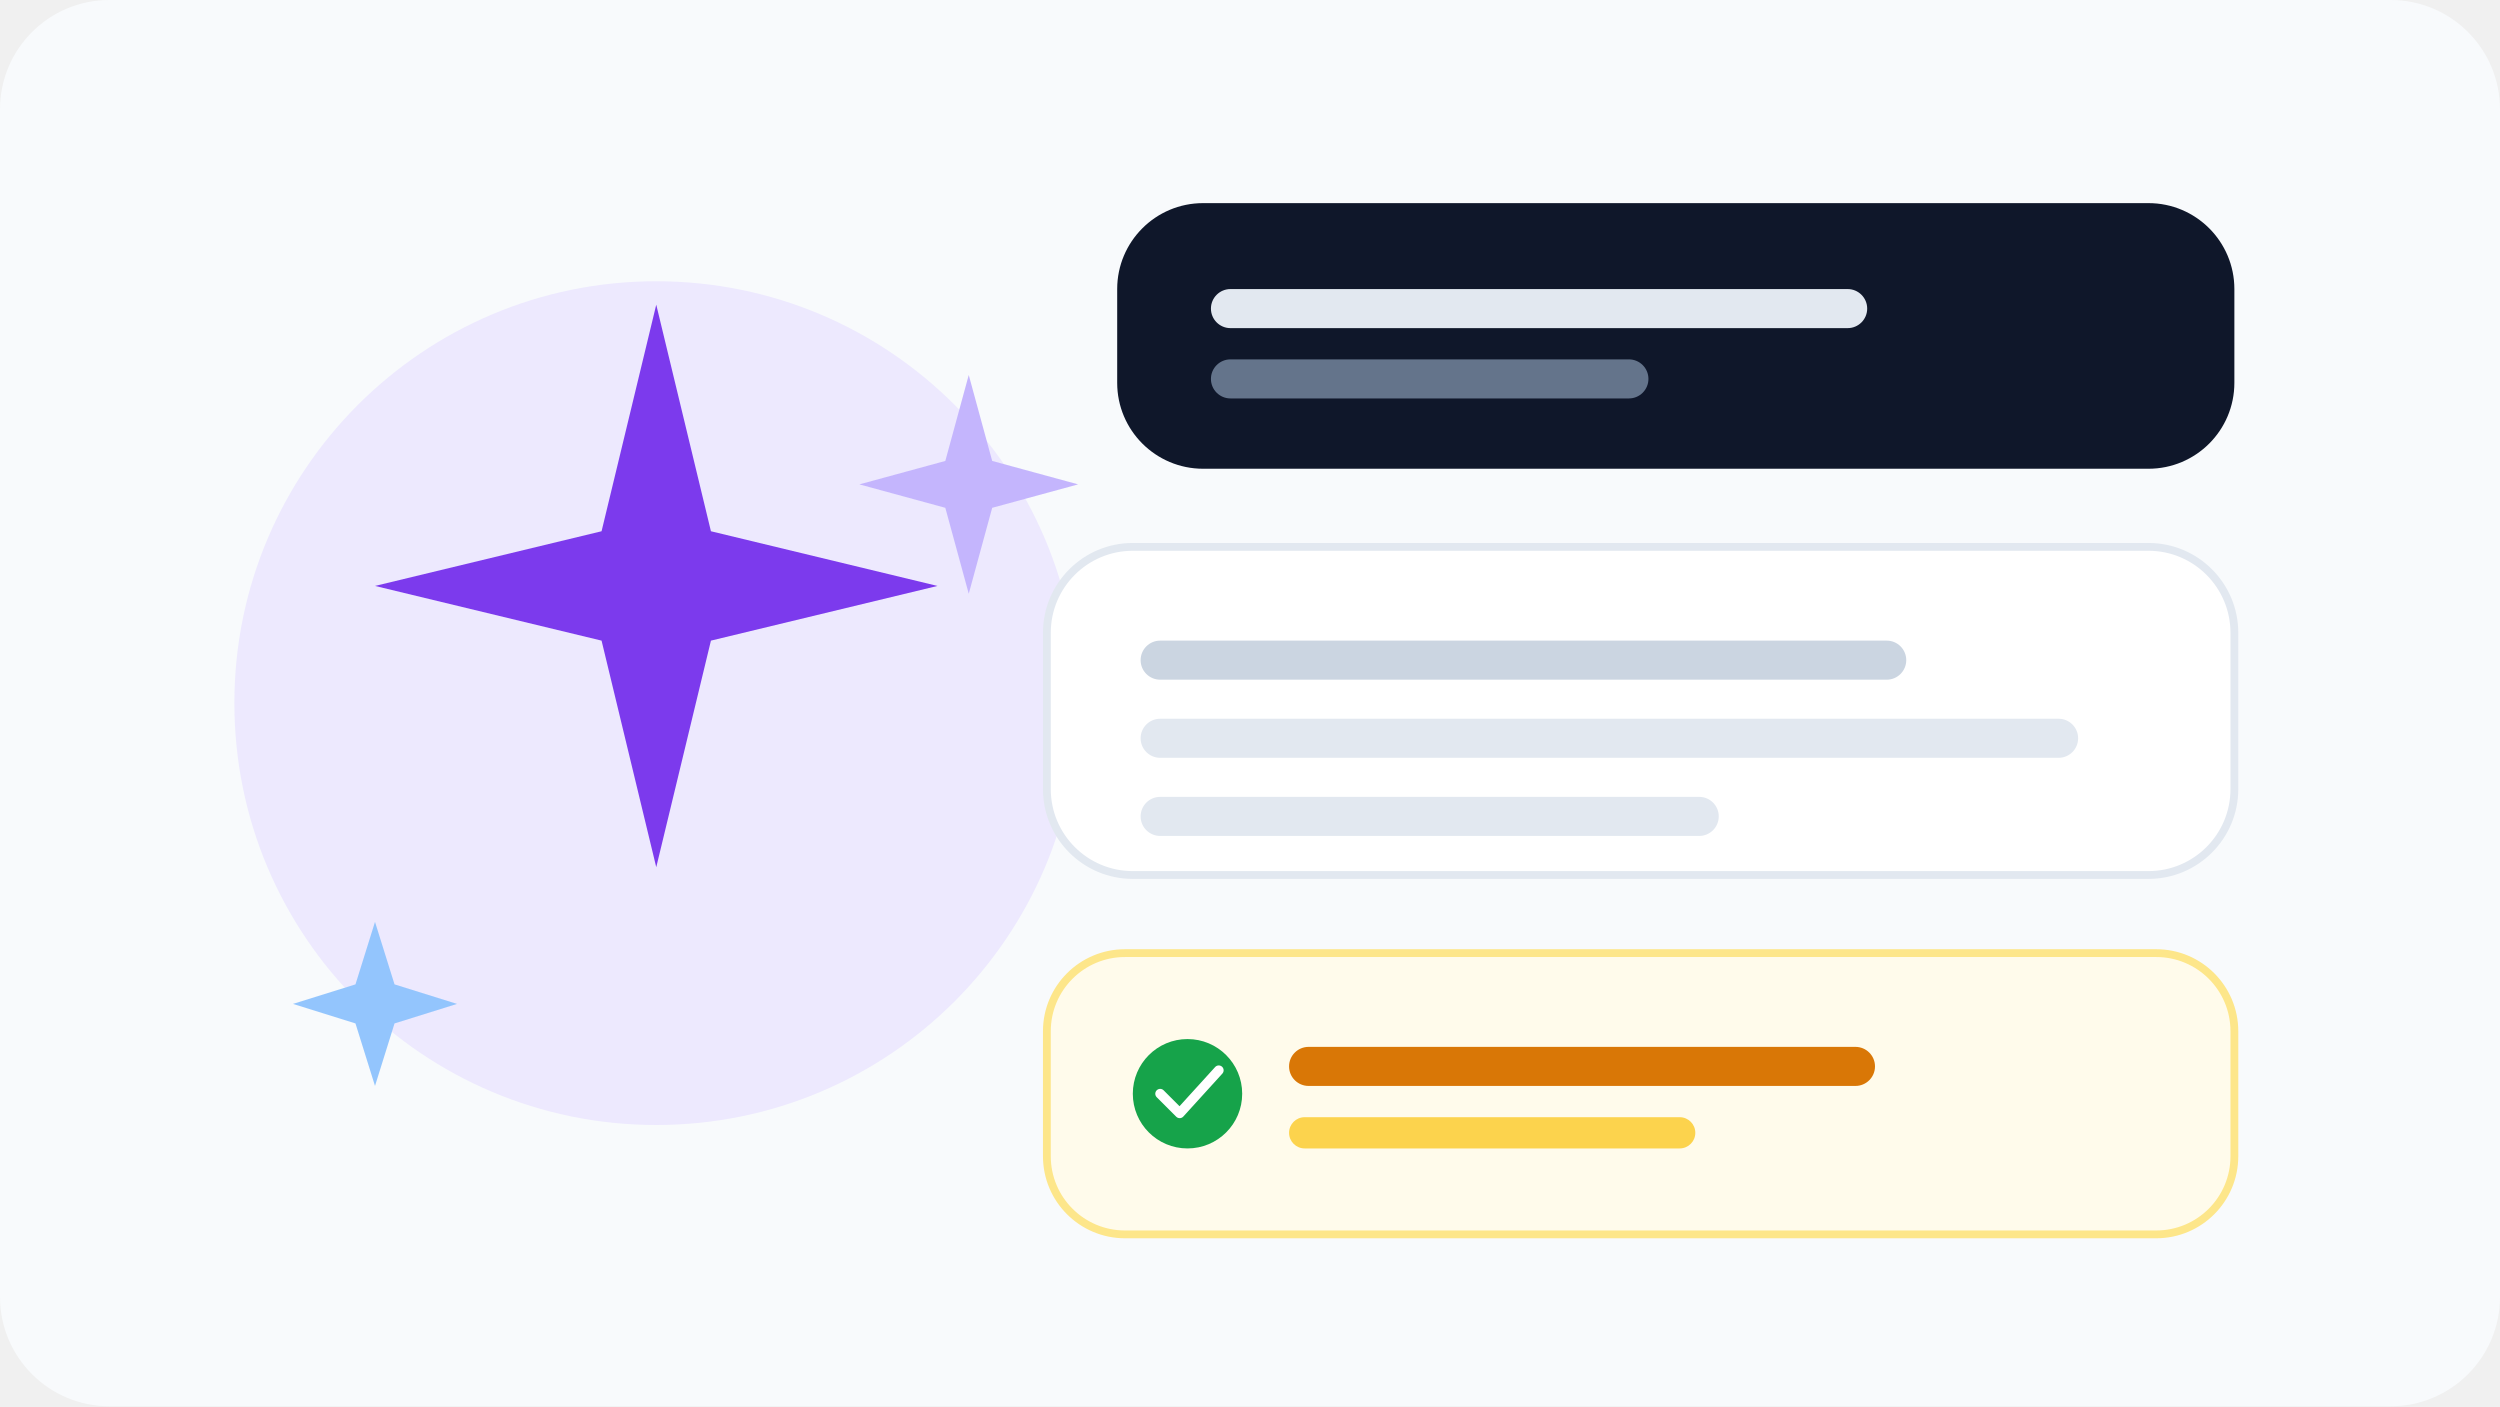
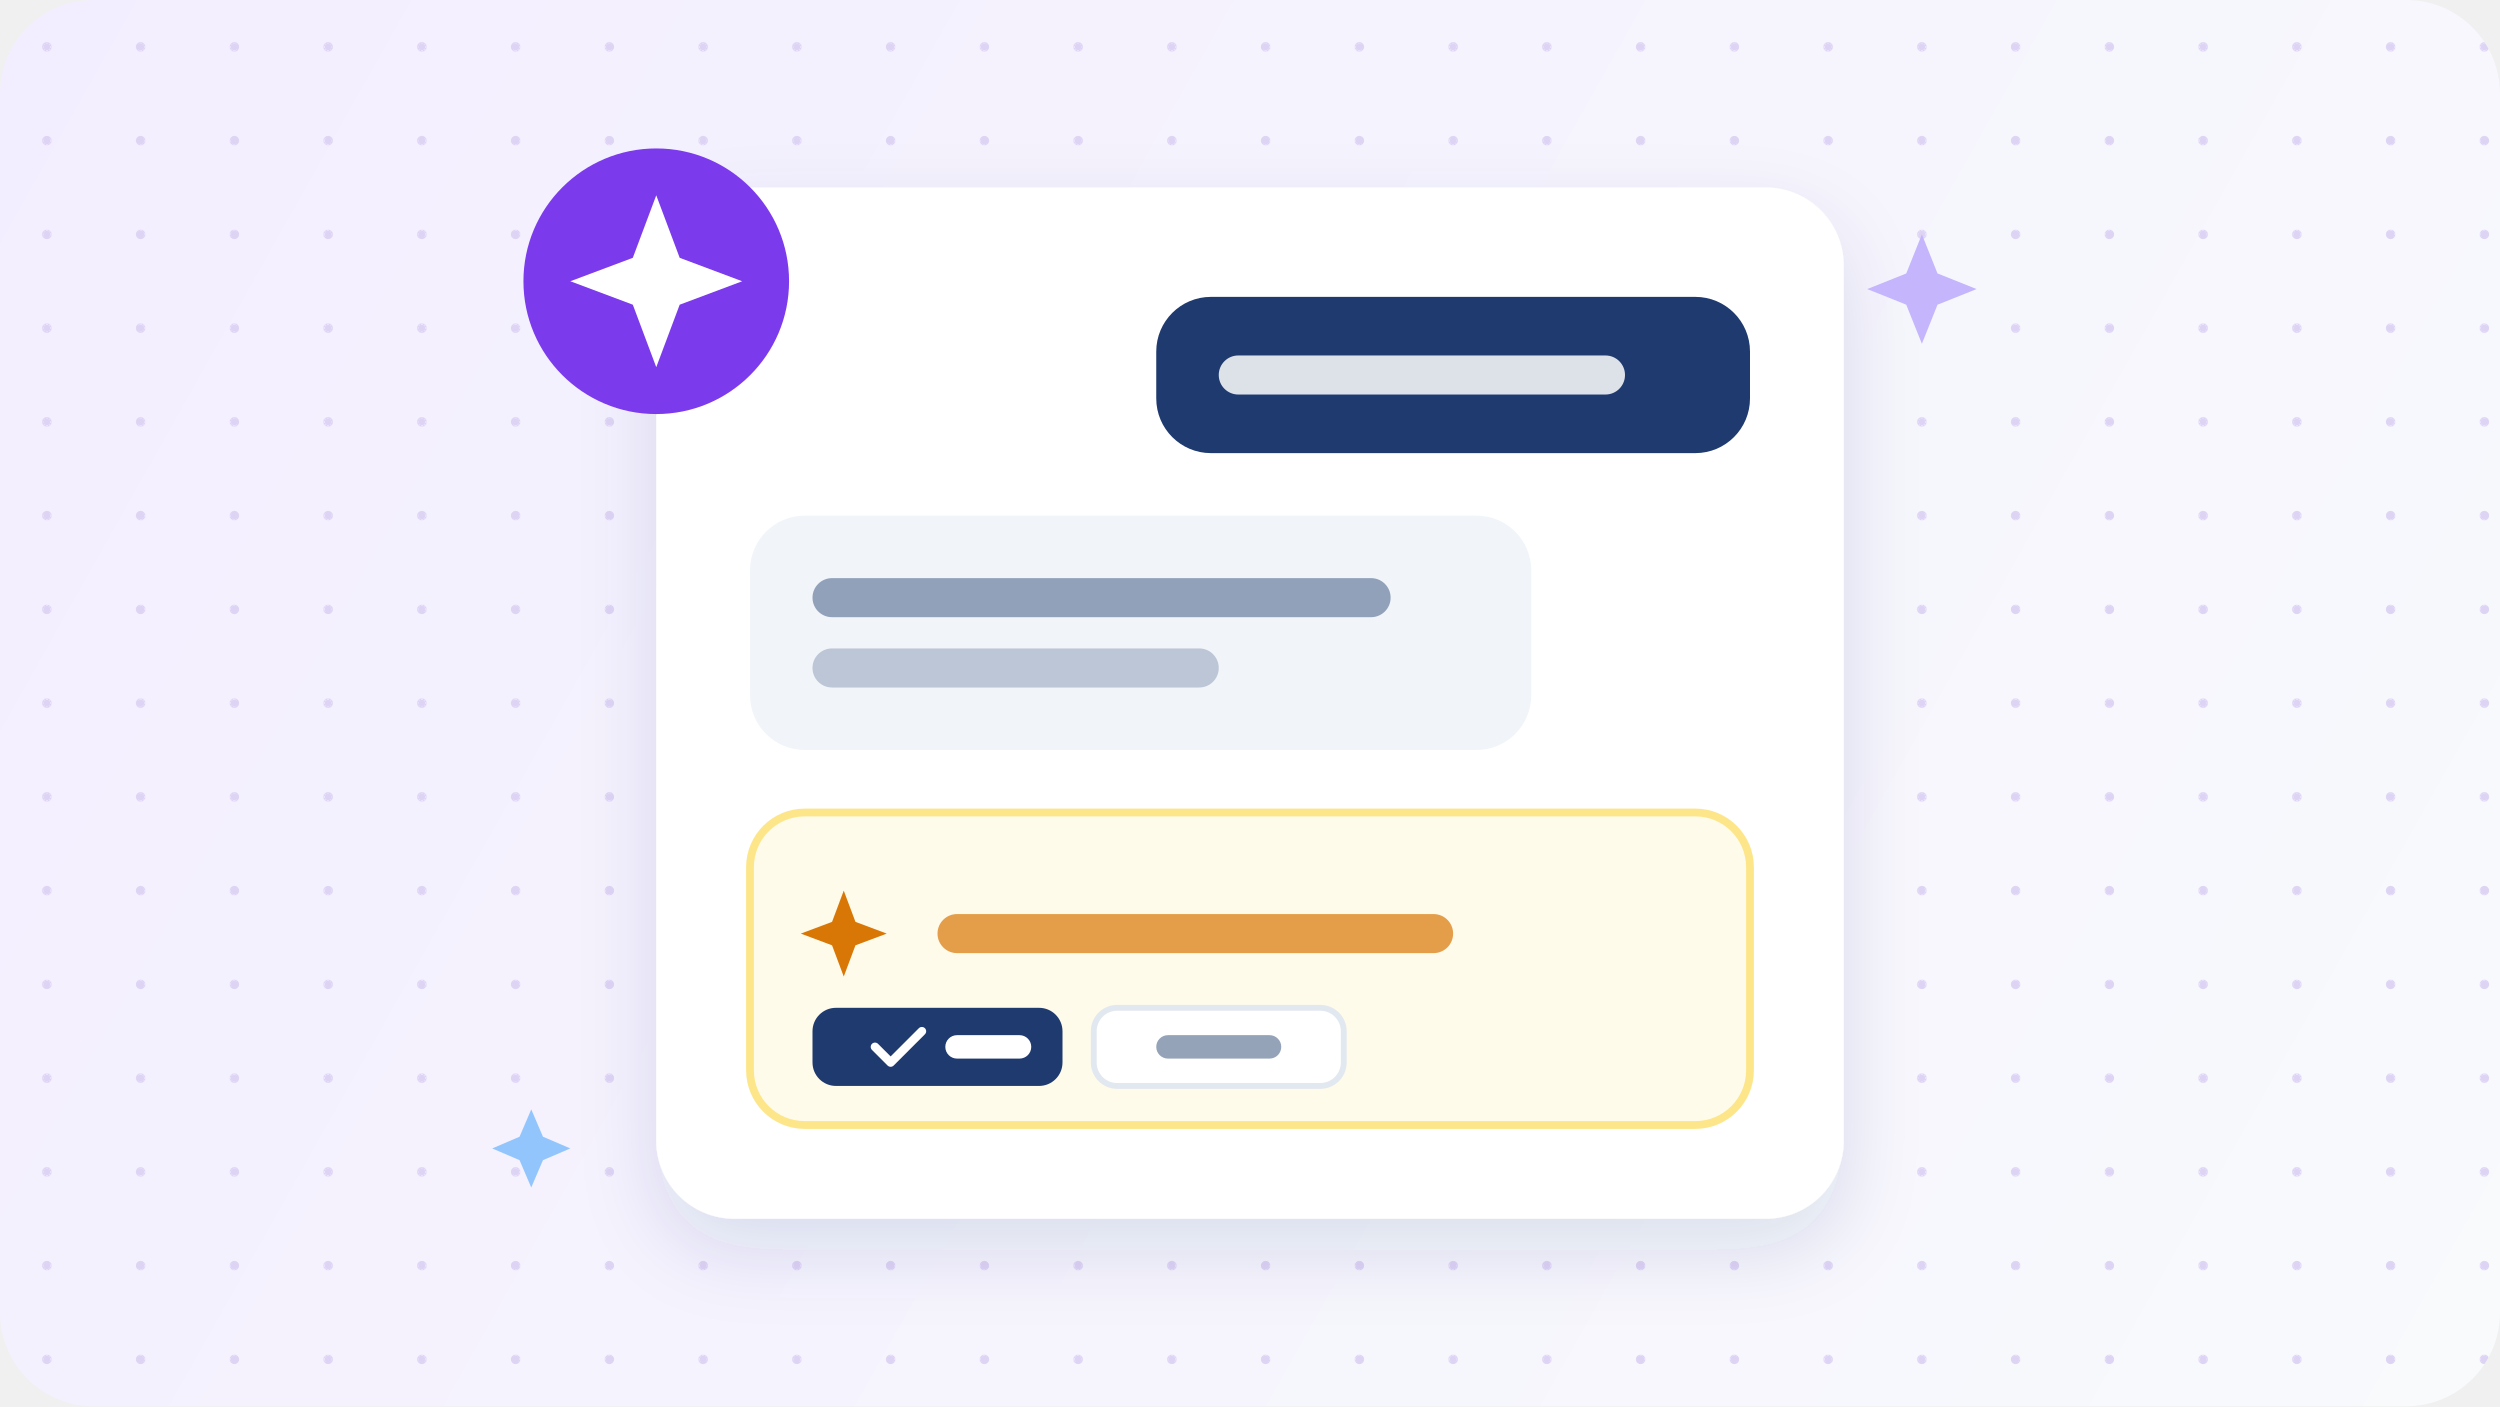
<svg xmlns="http://www.w3.org/2000/svg" width="640" height="360" viewBox="0 0 640 360" fill="none">
-   <rect width="640" height="360" rx="28" fill="#F8FAFC" />
-   <circle cx="168" cy="180" r="108" fill="#EDE9FE" />
-   <path d="M168 78l14 58 58 14-58 14-14 58-14-58-58-14 58-14 14-58Z" fill="#7C3AED" />
-   <path d="M248 96l6 22 22 6-22 6-6 22-6-22-22-6 22-6 6-22Z" fill="#C4B5FD" />
-   <path d="M96 236l5 16 16 5-16 5-5 16-5-16-16-5 16-5 5-16Z" fill="#93C5FD" />
-   <rect x="286" y="52" width="286" height="68" rx="22" fill="#0F172A" />
-   <rect x="310" y="74" width="168" height="10" rx="5" fill="#E2E8F0" />
-   <rect x="310" y="92" width="112" height="10" rx="5" fill="#64748B" />
-   <rect x="268" y="140" width="304" height="84" rx="22" fill="#fff" stroke="#E2E8F0" stroke-width="2" />
-   <rect x="292" y="164" width="196" height="10" rx="5" fill="#CBD5E1" />
-   <rect x="292" y="184" width="240" height="10" rx="5" fill="#E2E8F0" />
-   <rect x="292" y="204" width="148" height="10" rx="5" fill="#E2E8F0" />
-   <rect x="268" y="244" width="304" height="72" rx="20" fill="#FFFBEB" stroke="#FDE68A" stroke-width="2" />
-   <circle cx="304" cy="280" r="14" fill="#16A34A" />
-   <path d="M297 280l5 5 10-11" stroke="#fff" stroke-width="2.5" stroke-linecap="round" stroke-linejoin="round" />
-   <rect x="330" y="268" width="150" height="10" rx="5" fill="#D97706" />
-   <rect x="330" y="286" width="104" height="8" rx="4" fill="#FCD34D" />
+   <defs>
+     <linearGradient id="bg" x1="0" y1="0" x2="640" y2="360" gradientUnits="userSpaceOnUse">
+       <stop stop-color="#F3EEFF" />
+       <stop offset="1" stop-color="#F8FAFC" />
+     </linearGradient>
+     <pattern id="dots" width="24" height="24" patternUnits="userSpaceOnUse">
+       <circle cx="12" cy="12" r="1.2" fill="#DDD3F3" />
+     </pattern>
+     <filter id="shadow" x="-20%" y="-20%" width="140%" height="150%">
+       <feDropShadow dx="0" dy="8" stdDeviation="10" flood-color="#1E3A6E" flood-opacity="0.12" />
+     </filter>
+   </defs>
+   <rect width="640" height="360" rx="24" fill="url(#bg)" />
+   <rect width="640" height="360" rx="24" fill="url(#dots)" />
+   <rect x="168" y="48" width="304" height="264" rx="20" fill="#fff" filter="url(#shadow)" />
+   <rect x="296" y="76" width="152" height="40" rx="14" fill="#1E3A6E" />
+   <rect x="312" y="91" width="104" height="10" rx="5" fill="#fff" fill-opacity=".85" />
+   <rect x="192" y="132" width="200" height="60" rx="14" fill="#F1F5F9" />
+   <rect x="208" y="148" width="148" height="10" rx="5" fill="#1E3A6E" fill-opacity=".45" />
+   <rect x="208" y="166" width="104" height="10" rx="5" fill="#1E3A6E" fill-opacity=".25" />
+   <rect x="192" y="208" width="256" height="80" rx="14" fill="#FFFBEB" stroke="#FDE68A" stroke-width="2" />
+   <path d="M216 228l3 8 8 3-8 3-3 8-3-8-8-3 8-3 3-8Z" fill="#D97706" />
+   <rect x="240" y="234" width="132" height="10" rx="5" fill="#D97706" fill-opacity=".7" />
+   <rect x="208" y="258" width="64" height="20" rx="6" fill="#1E3A6E" />
+   <path d="M224 268l4 4 8-8" stroke="#fff" stroke-width="2.2" stroke-linecap="round" stroke-linejoin="round" />
+   <rect x="242" y="265" width="22" height="6" rx="3" fill="#fff" />
+   <rect x="280" y="258" width="64" height="20" rx="6" fill="#fff" stroke="#E2E8F0" stroke-width="1.5" />
+   <rect x="296" y="265" width="32" height="6" rx="3" fill="#94A3B8" />
+   <circle cx="168" cy="72" r="34" fill="#7C3AED" />
+   <path d="M168 50l6 16 16 6-16 6-6 16-6-16-16-6 16-6 6-16Z" fill="#fff" />
+   <path d="M492 60l4 10 10 4-10 4-4 10-4-10-10-4 10-4 4-10Z" fill="#C4B5FD" />
+   <path d="M136 284l3 7 7 3-7 3-3 7-3-7-7-3 7-3 3-7Z" fill="#93C5FD" />
</svg>
